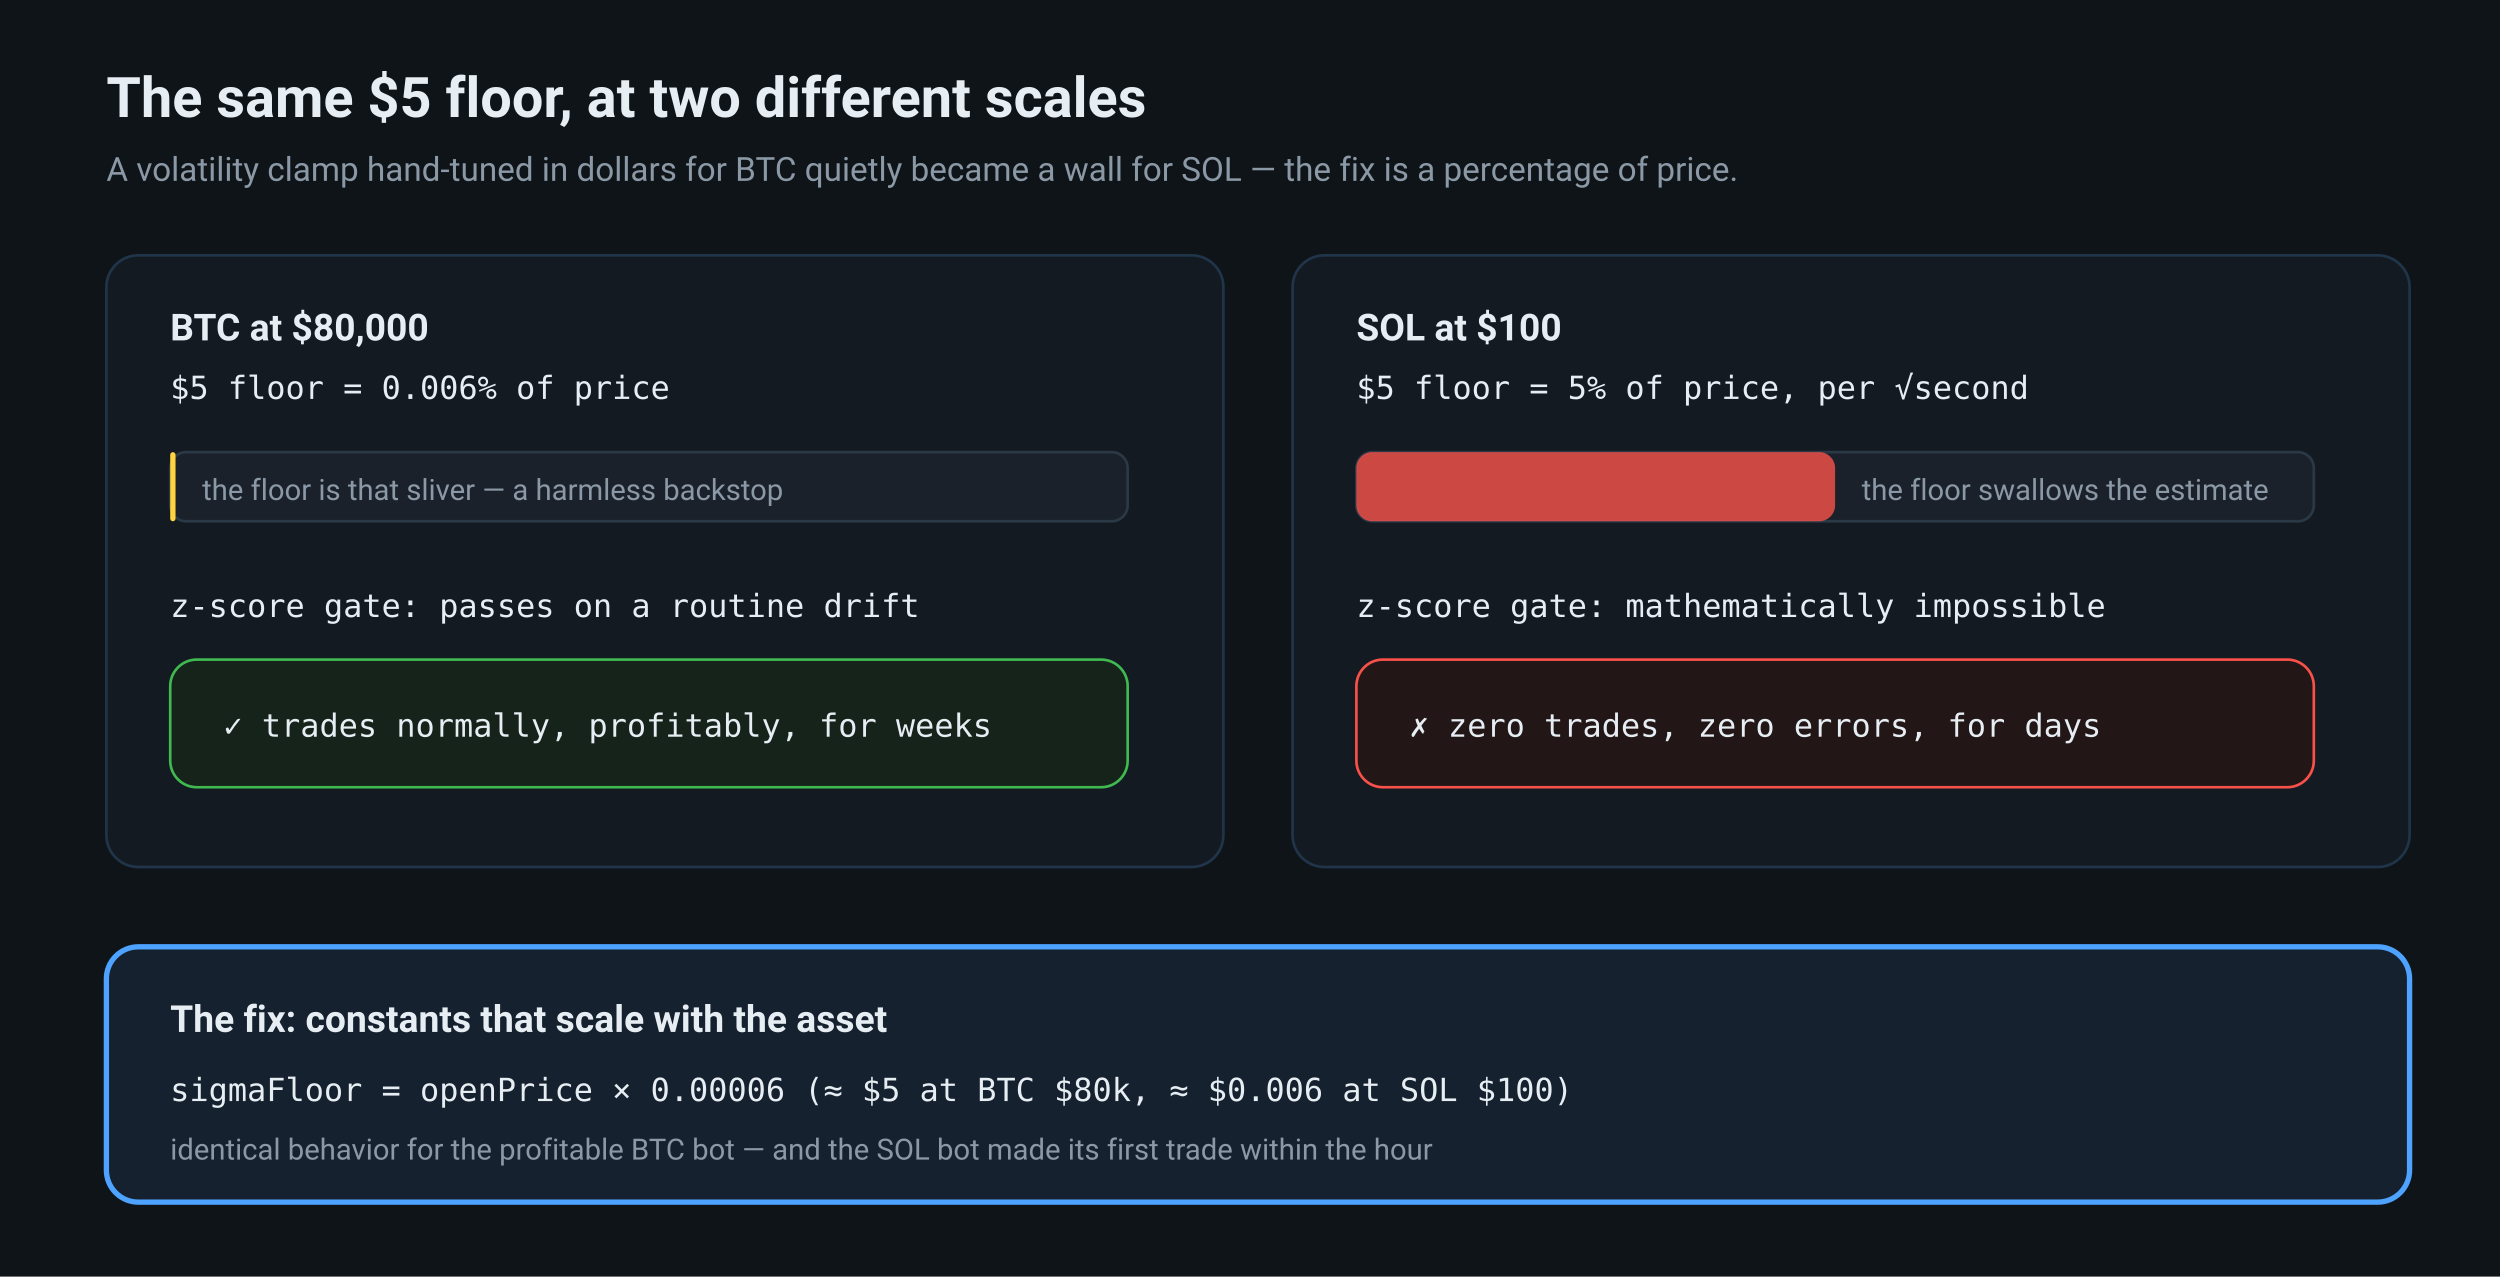
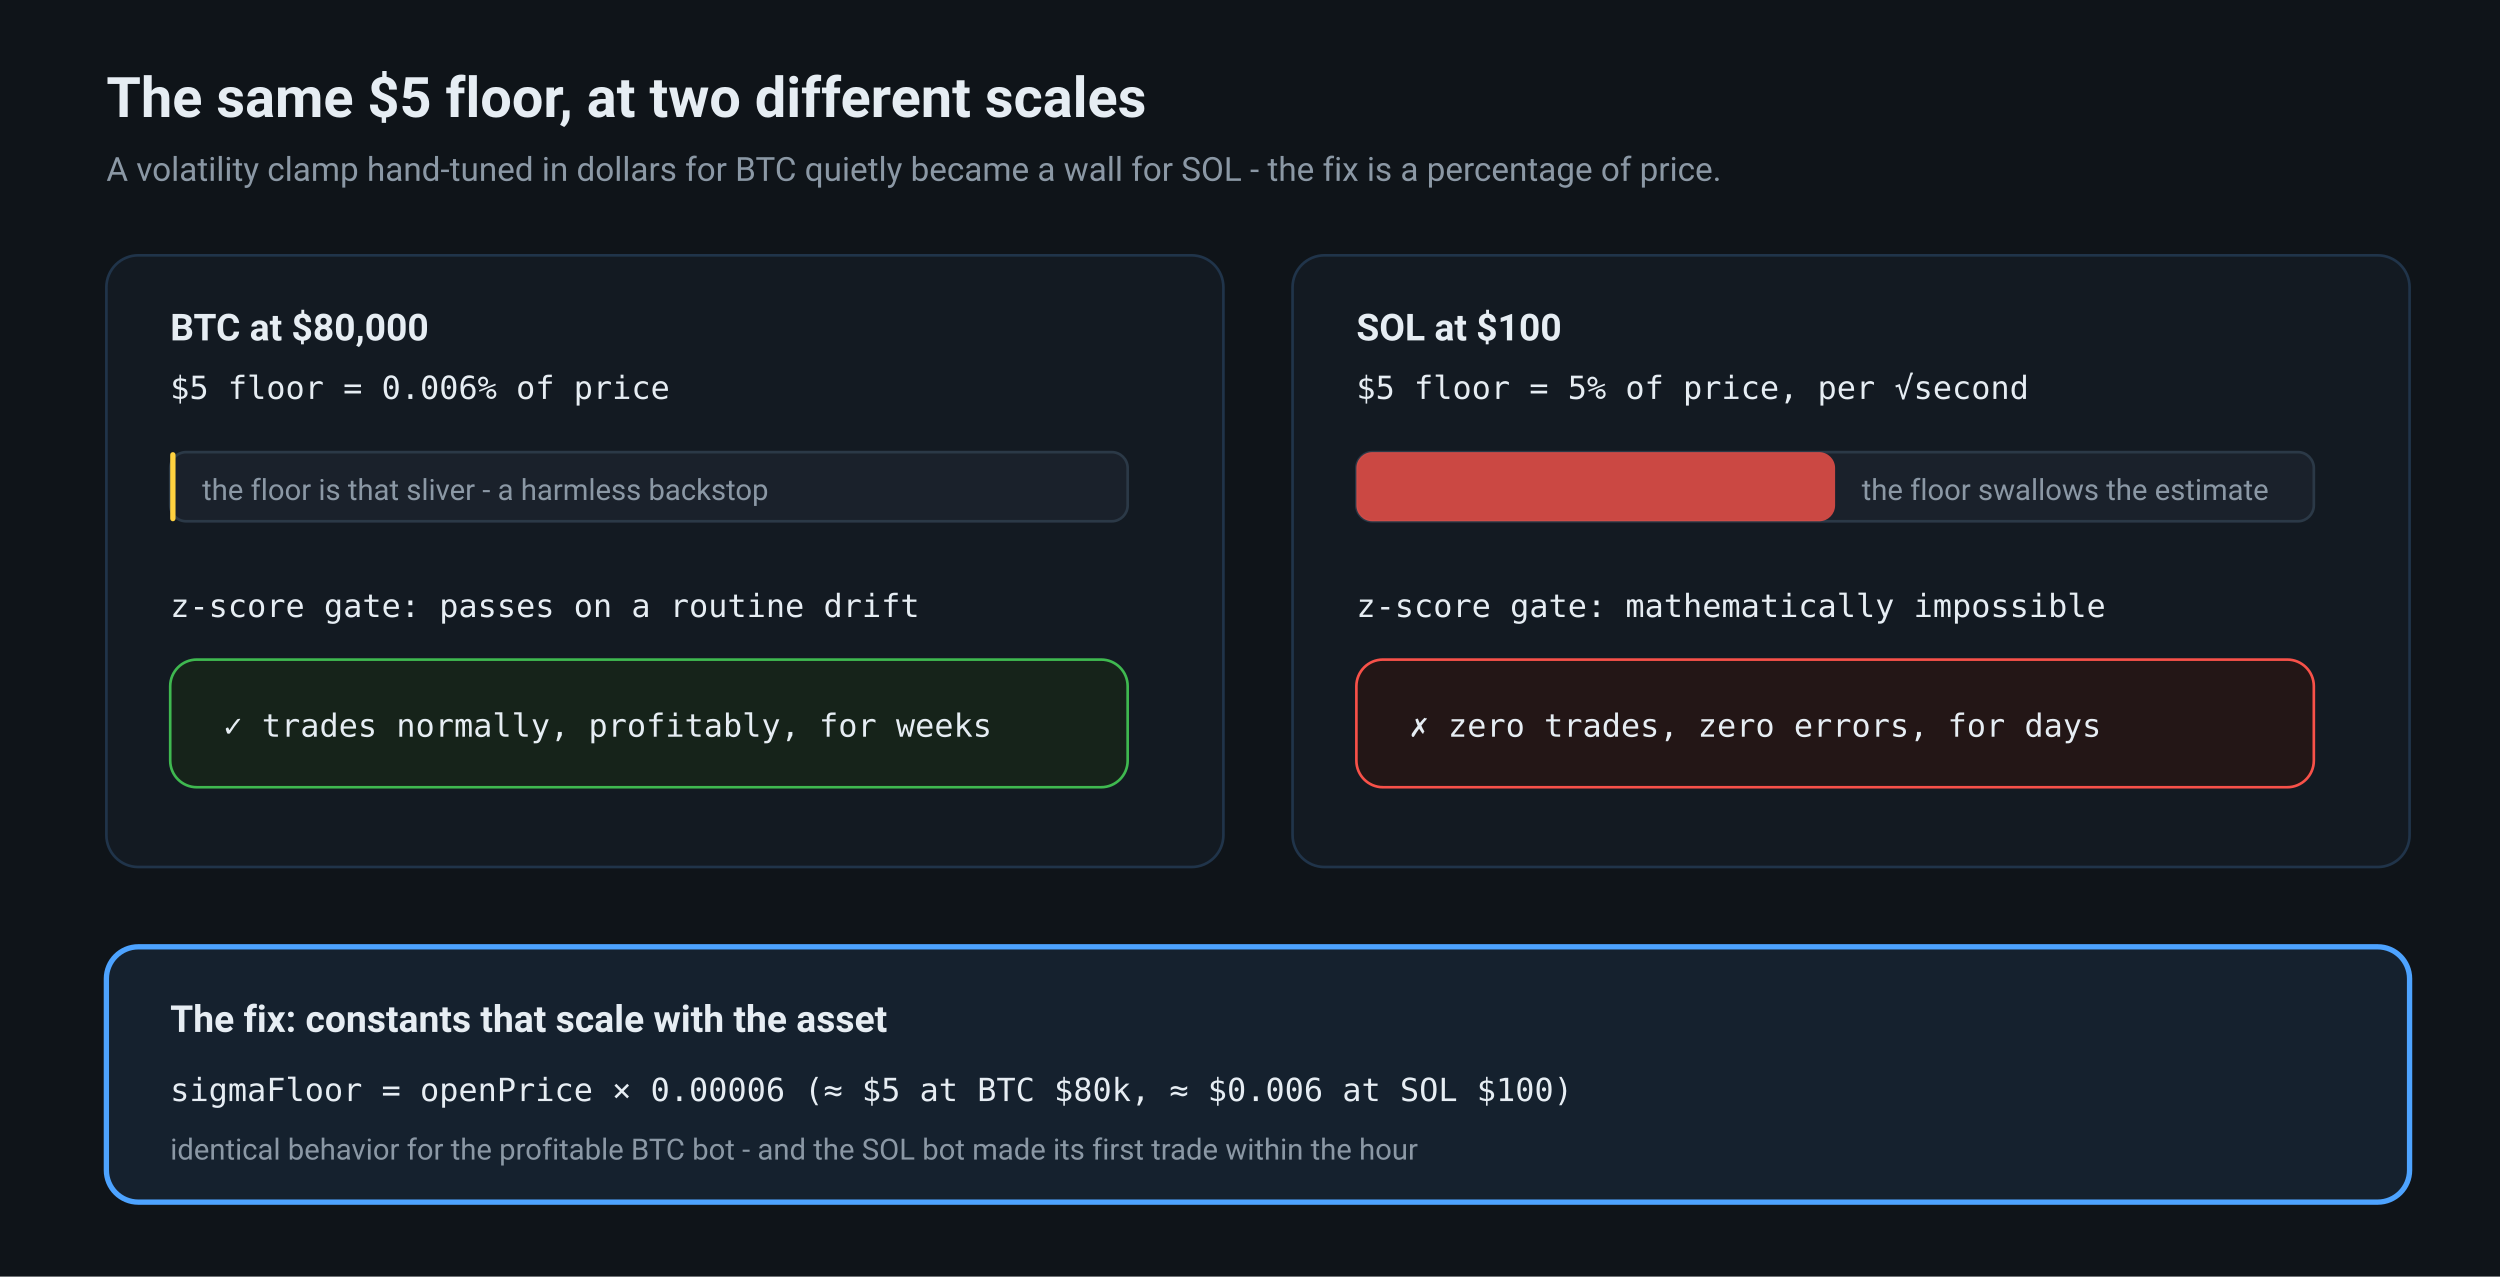
<svg xmlns="http://www.w3.org/2000/svg" viewBox="0 0 940 480" font-family="Segoe UI, system-ui, -apple-system, Roboto, sans-serif">
  <defs>
    <style>
      text { fill: #e6edf3; }
      .ttl  { font-size: 21px; font-weight: 700; }
      .sub  { font-size: 12.5px; fill: #8b98a5; }
      .t    { font-size: 14px; font-weight: 600; }
      .s    { font-size: 11px; fill: #8b98a5; }
      .mono { font-family: ui-monospace, Consolas, monospace; font-size: 12px; }
    </style>
  </defs>
  <rect width="940" height="480" fill="#0f1419" />
  <text x="40" y="44" class="ttl">The same $5 floor, at two different scales</text>
-   <text x="40" y="68" class="sub">A volatility clamp hand-tuned in dollars for BTC quietly became a wall for SOL — the fix is a percentage of price.</text>
+   <text x="40" y="68" class="sub">A volatility clamp hand-tuned in dollars for BTC quietly became a wall for SOL - the fix is a percentage of price.</text>
  <rect x="40" y="96" width="420" height="230" rx="12" fill="#131a22" stroke="#20344a" />
  <text x="64" y="128" class="t" fill="#ffd23f">BTC at $80,000</text>
  <text x="64" y="150" class="mono" fill="#8b98a5" font-size="11">$5 floor = 0.006% of price</text>
  <rect x="64" y="170" width="360" height="26" rx="6" fill="#1a212b" stroke="#2b3947" />
  <rect x="64" y="170" width="2" height="26" rx="1" fill="#ffd23f" />
-   <text x="76" y="188" class="s">the floor is that sliver — a harmless backstop</text>
+   <text x="76" y="188" class="s">the floor is that sliver - a harmless backstop</text>
  <text x="64" y="232" class="mono" fill="#56c96a" font-size="12">z-score gate: passes on a routine drift</text>
  <rect x="64" y="248" width="360" height="48" rx="10" fill="#16231a" stroke="#3fb950" />
  <text x="84" y="277" class="mono" fill="#56c96a" font-size="12">✓ trades normally, profitably, for weeks</text>
  <rect x="486" y="96" width="420" height="230" rx="12" fill="#131a22" stroke="#20344a" />
  <text x="510" y="128" class="t" fill="#a78bfa">SOL at $100</text>
  <text x="510" y="150" class="mono" fill="#8b98a5" font-size="11">$5 floor = 5% of price, per √second</text>
  <rect x="510" y="170" width="360" height="26" rx="6" fill="#1a212b" stroke="#2b3947" />
  <rect x="510" y="170" width="180" height="26" rx="6" fill="#f85149" opacity="0.8" />
  <text x="700" y="188" class="s">the floor swallows the estimate</text>
  <text x="510" y="232" class="mono" fill="#ff7b72" font-size="12">z-score gate: mathematically impossible</text>
  <rect x="510" y="248" width="360" height="48" rx="10" fill="#231616" stroke="#f85149" />
  <text x="530" y="277" class="mono" fill="#ff7b72" font-size="12">✗ zero trades, zero errors, for days</text>
  <rect x="40" y="356" width="866" height="96" rx="12" fill="#15212e" stroke="#4da3ff" stroke-width="2" />
  <text x="64" y="388" class="t" fill="#79c0ff">The fix: constants that scale with the asset</text>
  <text x="64" y="414" class="mono" fill="#79c0ff" font-size="12">sigmaFloor = openPrice × 0.00006   (≈ $5 at BTC $80k, ≈ $0.006 at SOL $100)</text>
-   <text x="64" y="436" class="s">identical behavior for the profitable BTC bot — and the SOL bot made its first trade within the hour</text>
+   <text x="64" y="436" class="s">identical behavior for the profitable BTC bot - and the SOL bot made its first trade within the hour</text>
</svg>
